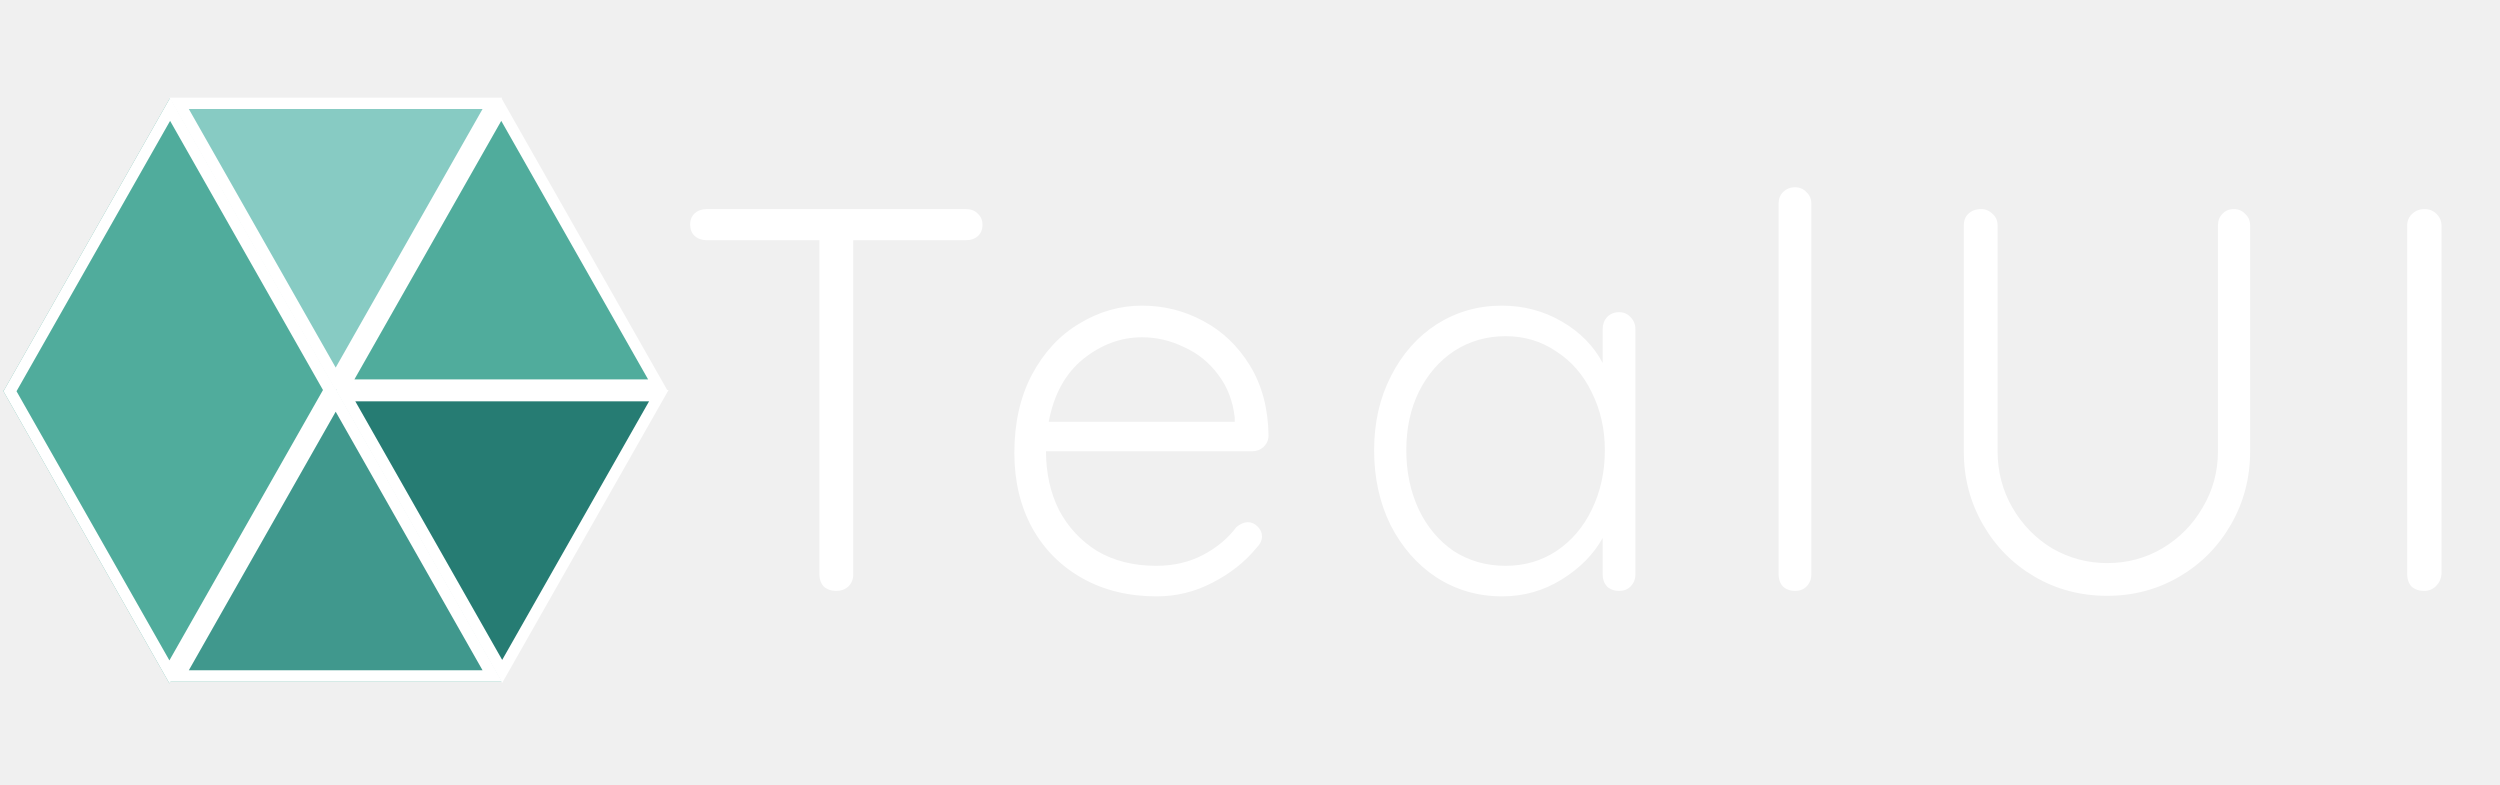
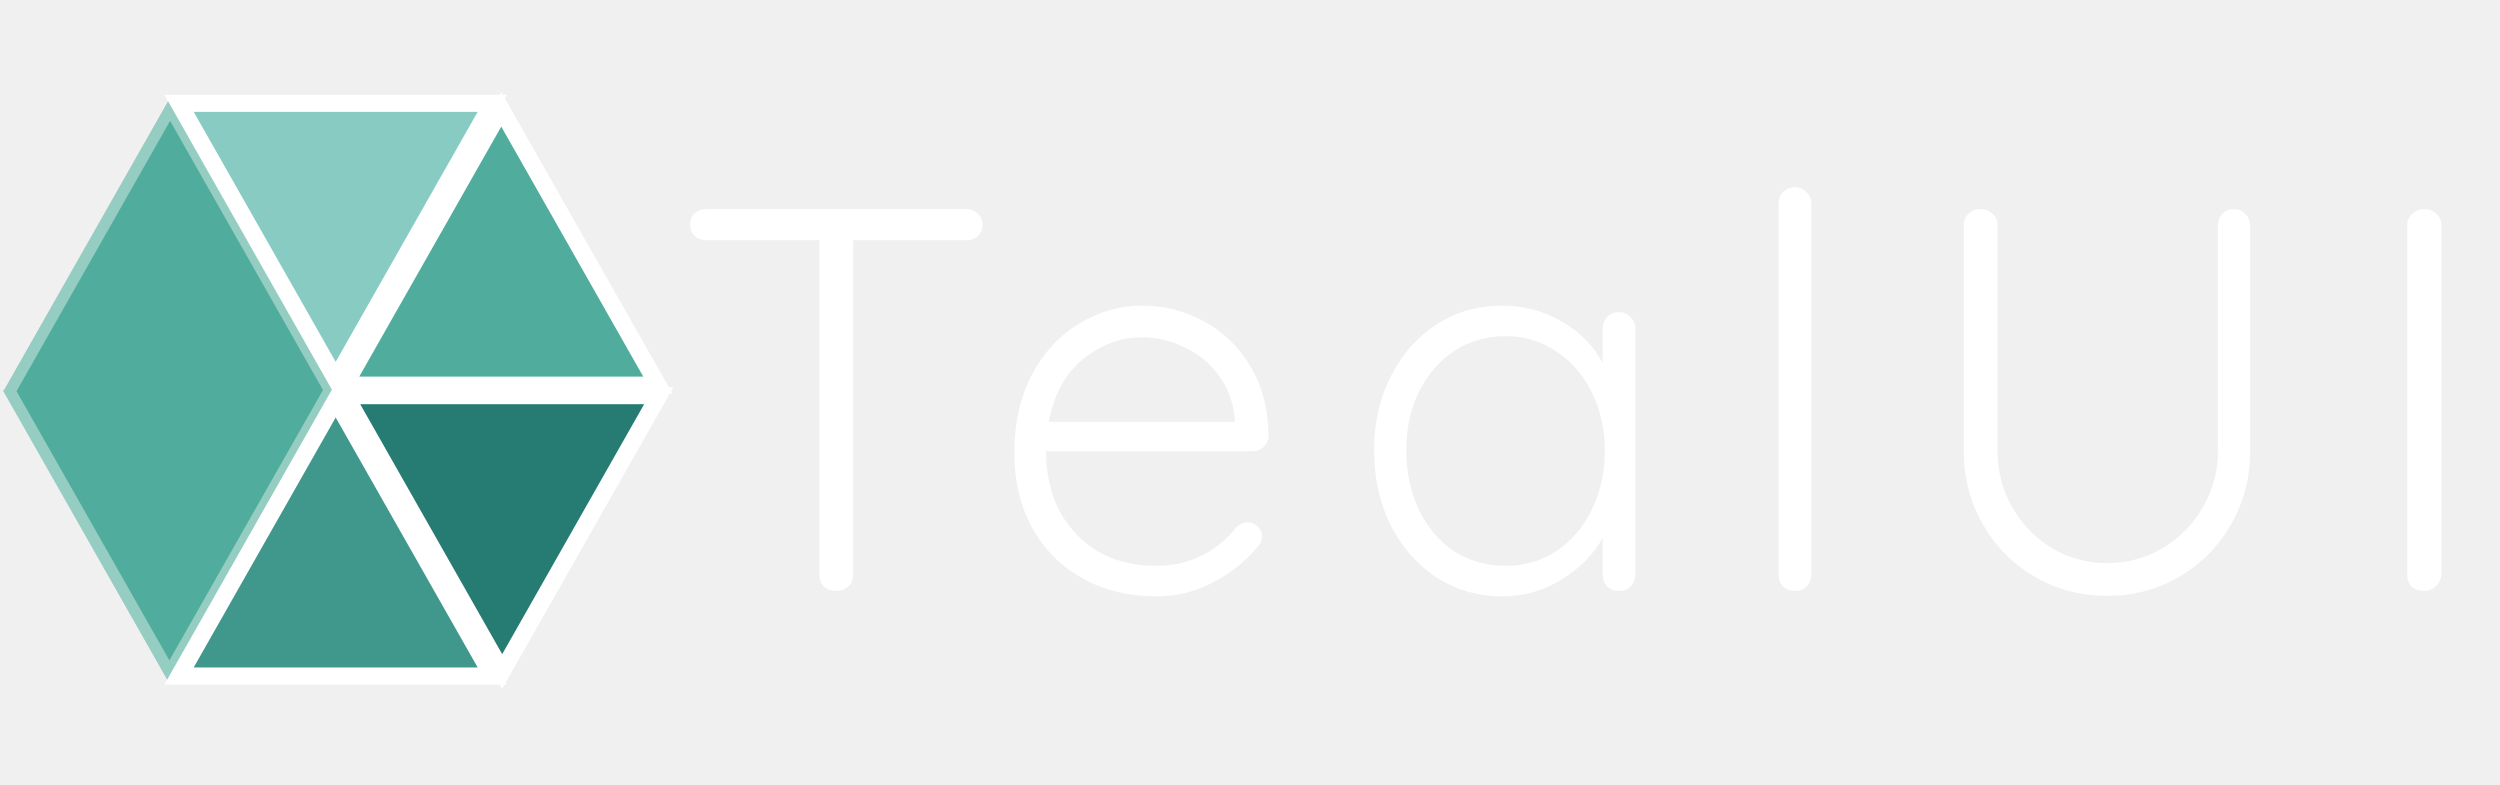
<svg xmlns="http://www.w3.org/2000/svg" width="440" height="138" viewBox="0 0 440 138" fill="none">
-   <path d="M60.654 67.779L88.221 19.247L115.788 67.779H60.654Z" fill="#50AC9C" stroke="white" stroke-width="2" />
+   <path d="M60.654 67.779L88.221 19.247L115.788 67.779H60.654Z" fill="#50AC9C" stroke="white" stroke-width="3" />
  <path d="M59.081 68.412L88.366 119.969H29.796L59.081 68.412Z" fill="#50AC9C" />
-   <mask id="path-3-inside-1" fill="white">
+   <mask id="path-3-inside-1" fill="teal">
    <path fill-rule="evenodd" clip-rule="evenodd" d="M59.222 68.779L29.937 17.222L0.684 68.722H0.53L29.816 120.279L59.068 68.779H59.222Z" />
  </mask>
  <path fill-rule="evenodd" clip-rule="evenodd" d="M59.222 68.779L29.937 17.222L0.684 68.722H0.53L29.816 120.279L59.068 68.779H59.222Z" fill="#50AC9C" />
  <path d="M29.937 17.222L31.676 16.234L29.937 13.173L28.198 16.234L29.937 17.222ZM59.222 68.779V70.779H62.658L60.961 67.791L59.222 68.779ZM0.684 68.722V70.722H1.849L2.423 69.71L0.684 68.722ZM0.53 68.722V66.722H-2.906L-1.209 69.71L0.53 68.722ZM29.816 120.279L28.076 121.266L29.816 124.328L31.555 121.266L29.816 120.279ZM59.068 68.779V66.779H57.904L57.329 67.791L59.068 68.779ZM28.198 18.21L57.483 69.767L60.961 67.791L31.676 16.234L28.198 18.21ZM2.423 69.71L31.676 18.21L28.198 16.234L-1.055 67.734L2.423 69.71ZM0.53 70.722H0.684V66.722H0.53V70.722ZM31.555 119.291L2.269 67.734L-1.209 69.71L28.076 121.266L31.555 119.291ZM57.329 67.791L28.076 119.291L31.555 121.266L60.807 69.767L57.329 67.791ZM59.222 66.779H59.068V70.779H59.222V66.779Z" fill="white" mask="url(#path-3-inside-1)" />
-   <path d="M115.952 69.637L88.385 118.17L60.818 69.637L115.952 69.637Z" fill="#267C73" stroke="white" stroke-width="2" />
-   <path d="M86.648 18.186L59.081 66.718L31.514 18.186L86.648 18.186Z" fill="#87CBC3" stroke="white" stroke-width="2" />
-   <path d="M86.648 118.969L59.081 70.437L31.514 118.969L86.648 118.969Z" fill="#40988D" stroke="white" stroke-width="2" />
+   <path d="M115.952 69.637L88.385 118.17L60.818 69.637L115.952 69.637Z" fill="#267C73" stroke="white" stroke-width="3" />
+   <path d="M86.648 18.186L59.081 66.718L31.514 18.186L86.648 18.186Z" fill="#87CBC3" stroke="white" stroke-width="3" />
+   <path d="M86.648 118.969L59.081 70.437L31.514 118.969L86.648 118.969Z" fill="#40988D" stroke="white" stroke-width="3" />
  <path d="M170.04 36.8C170.872 36.8 171.544 37.056 172.056 37.568C172.632 38.08 172.92 38.752 172.92 39.584C172.92 40.416 172.632 41.088 172.056 41.6C171.544 42.048 170.872 42.272 170.04 42.272H150.168V101.12C150.168 101.952 149.88 102.656 149.304 103.232C148.728 103.744 148.024 104 147.192 104C146.296 104 145.56 103.744 144.984 103.232C144.472 102.656 144.216 101.952 144.216 101.12V42.272H124.344C123.512 42.272 122.808 42.016 122.232 41.504C121.72 40.992 121.464 40.32 121.464 39.488C121.464 38.72 121.72 38.08 122.232 37.568C122.808 37.056 123.512 36.8 124.344 36.8H170.04ZM223.262 76.64C223.262 77.408 222.974 78.08 222.398 78.656C221.822 79.168 221.15 79.424 220.382 79.424H184.094C184.094 83.264 184.862 86.72 186.398 89.792C187.998 92.8 190.238 95.2 193.118 96.992C196.062 98.72 199.518 99.584 203.486 99.584C206.558 99.584 209.31 98.944 211.742 97.664C214.174 96.384 216.126 94.752 217.598 92.768C218.302 92.192 218.974 91.904 219.614 91.904C220.254 91.904 220.83 92.16 221.342 92.672C221.854 93.184 222.11 93.76 222.11 94.4C222.11 95.104 221.79 95.776 221.15 96.416C219.102 98.912 216.51 100.96 213.374 102.56C210.302 104.16 207.038 104.96 203.582 104.96C198.654 104.96 194.302 103.904 190.526 101.792C186.75 99.68 183.806 96.736 181.694 92.96C179.582 89.12 178.526 84.704 178.526 79.712C178.526 74.464 179.55 69.888 181.598 65.984C183.71 62.016 186.494 59.008 189.95 56.96C193.406 54.848 197.086 53.792 200.99 53.792C204.83 53.792 208.414 54.688 211.742 56.48C215.134 58.272 217.886 60.896 219.998 64.352C222.11 67.808 223.198 71.904 223.262 76.64ZM200.99 59.36C197.278 59.36 193.822 60.64 190.622 63.2C187.486 65.76 185.47 69.44 184.574 74.24H217.31V73.472C216.99 70.592 216.03 68.096 214.43 65.984C212.83 63.808 210.814 62.176 208.382 61.088C206.014 59.936 203.55 59.36 200.99 59.36ZM284.949 54.944C285.781 54.944 286.453 55.232 286.965 55.808C287.541 56.384 287.829 57.088 287.829 57.92V101.12C287.829 101.952 287.541 102.656 286.965 103.232C286.453 103.744 285.781 104 284.949 104C284.117 104 283.413 103.744 282.837 103.232C282.325 102.656 282.069 101.952 282.069 101.12V94.688C280.469 97.568 278.069 100 274.869 101.984C271.669 103.968 268.181 104.96 264.405 104.96C260.117 104.96 256.245 103.84 252.789 101.6C249.397 99.36 246.709 96.288 244.725 92.384C242.805 88.48 241.845 84.096 241.845 79.232C241.845 74.368 242.837 70.016 244.821 66.176C246.805 62.272 249.493 59.232 252.885 57.056C256.341 54.88 260.149 53.792 264.309 53.792C268.149 53.792 271.669 54.72 274.869 56.576C278.069 58.432 280.469 60.864 282.069 63.872V57.92C282.069 57.088 282.325 56.384 282.837 55.808C283.413 55.232 284.117 54.944 284.949 54.944ZM264.981 99.584C268.309 99.584 271.285 98.72 273.909 96.992C276.597 95.2 278.677 92.768 280.149 89.696C281.685 86.56 282.453 83.072 282.453 79.232C282.453 75.52 281.685 72.128 280.149 69.056C278.677 65.984 276.597 63.584 273.909 61.856C271.285 60.064 268.309 59.168 264.981 59.168C261.653 59.168 258.645 60.032 255.957 61.76C253.333 63.488 251.253 65.888 249.717 68.96C248.245 71.968 247.509 75.392 247.509 79.232C247.509 83.072 248.245 86.56 249.717 89.696C251.189 92.768 253.237 95.2 255.861 96.992C258.549 98.72 261.589 99.584 264.981 99.584ZM318.795 101.12C318.795 101.952 318.507 102.656 317.931 103.232C317.419 103.744 316.747 104 315.915 104C315.083 104 314.379 103.744 313.803 103.232C313.291 102.656 313.035 101.952 313.035 101.12V35.84C313.035 35.008 313.291 34.336 313.803 33.824C314.379 33.248 315.083 32.96 315.915 32.96C316.747 32.96 317.419 33.248 317.931 33.824C318.507 34.336 318.795 35.008 318.795 35.84V101.12ZM393.144 36.8C393.976 36.8 394.648 37.088 395.16 37.664C395.736 38.176 396.024 38.848 396.024 39.68V79.424C396.024 84.096 394.904 88.384 392.664 92.288C390.424 96.192 387.384 99.264 383.544 101.504C379.704 103.744 375.48 104.864 370.872 104.864C366.2 104.864 361.944 103.744 358.104 101.504C354.264 99.264 351.224 96.192 348.984 92.288C346.744 88.384 345.624 84.096 345.624 79.424V39.68C345.624 38.848 345.88 38.176 346.392 37.664C346.968 37.088 347.736 36.8 348.696 36.8C349.464 36.8 350.136 37.088 350.712 37.664C351.288 38.176 351.576 38.848 351.576 39.68V79.424C351.576 83.008 352.44 86.304 354.168 89.312C355.896 92.32 358.232 94.72 361.176 96.512C364.184 98.24 367.416 99.104 370.872 99.104C374.392 99.104 377.624 98.24 380.568 96.512C383.576 94.72 385.944 92.32 387.672 89.312C389.464 86.304 390.36 83.008 390.36 79.424V39.68C390.36 38.848 390.616 38.176 391.128 37.664C391.64 37.088 392.312 36.8 393.144 36.8ZM429.71 101.024C429.646 101.856 429.326 102.56 428.75 103.136C428.174 103.712 427.47 104 426.638 104C425.742 104 425.006 103.744 424.43 103.232C423.918 102.656 423.662 101.92 423.662 101.024V39.776C423.662 38.88 423.95 38.176 424.526 37.664C425.102 37.088 425.838 36.8 426.734 36.8C427.566 36.8 428.27 37.088 428.846 37.664C429.422 38.24 429.71 38.944 429.71 39.776V101.024Z" fill="white" />
</svg>
